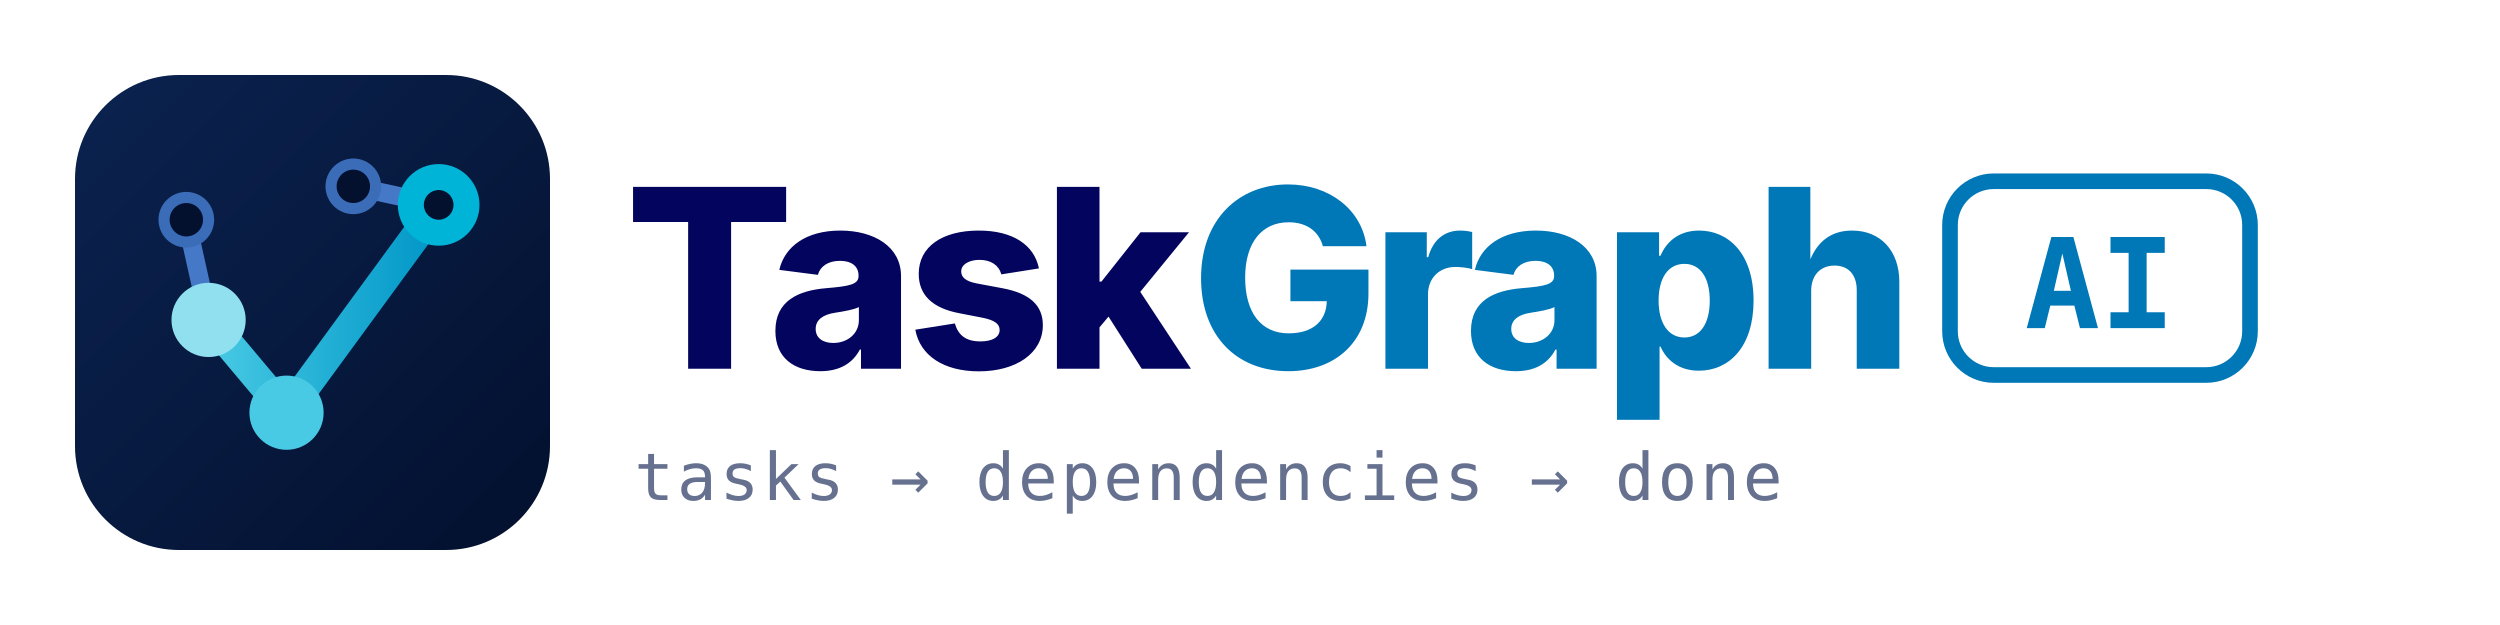
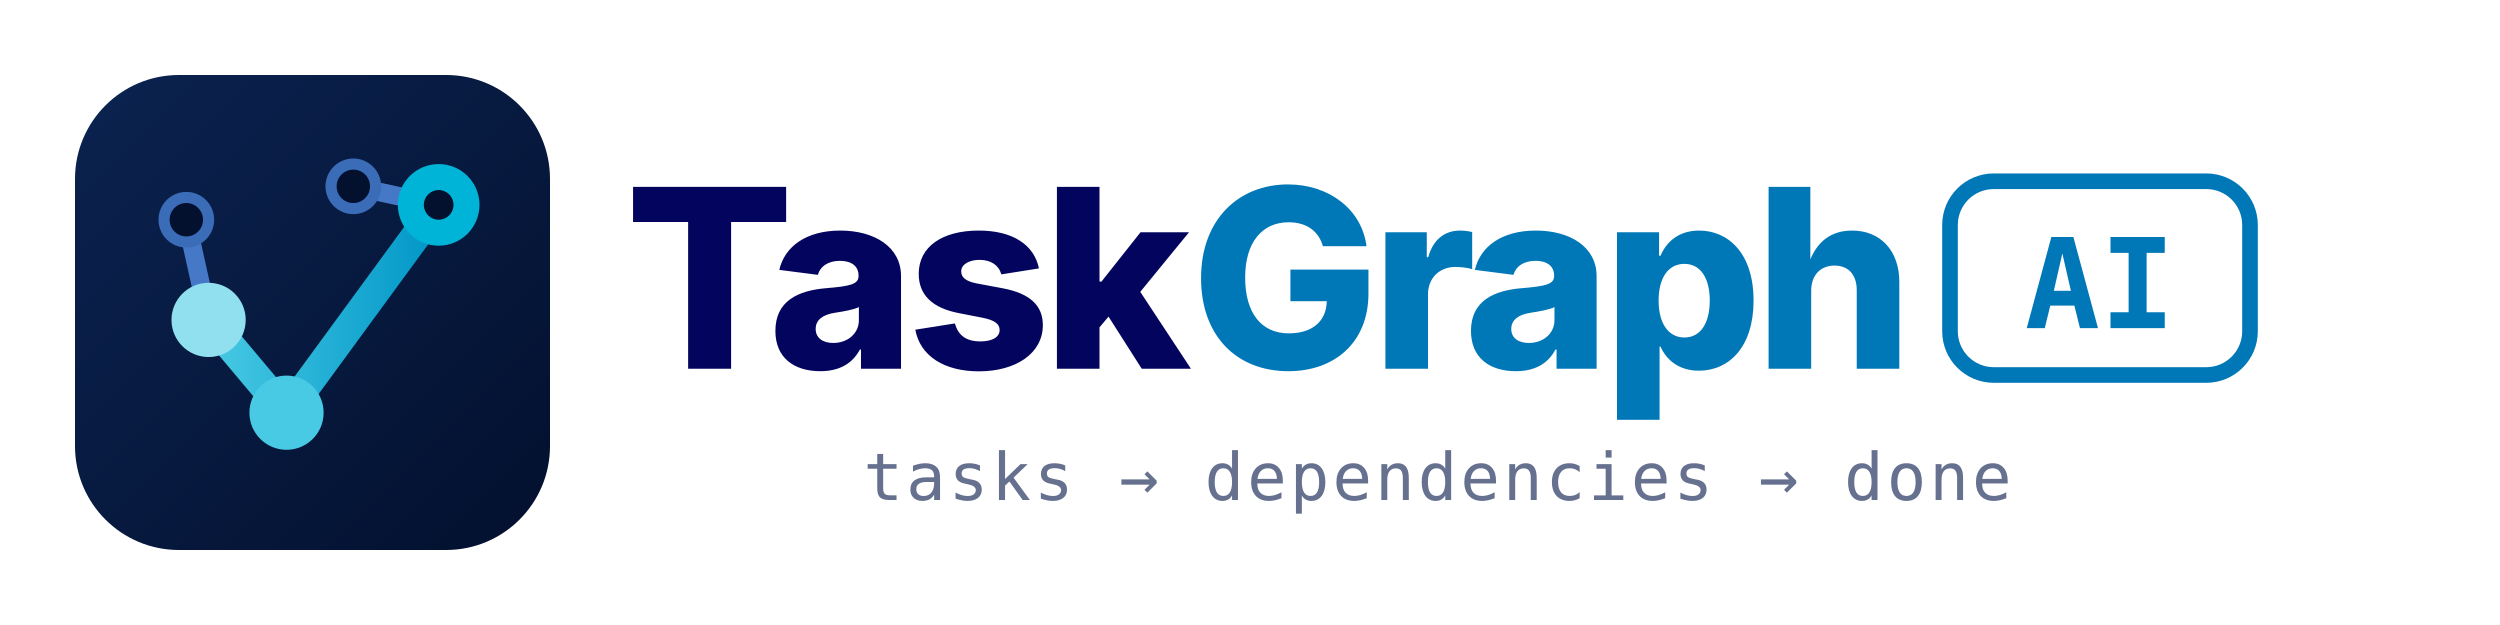
<svg xmlns="http://www.w3.org/2000/svg" viewBox="0 0 800 200" width="800" height="200">
  <defs>
    <linearGradient id="bgA" x1="0" y1="0" x2="1" y2="1">
      <stop offset="0" stop-color="#0B2350" />
      <stop offset="1" stop-color="#03102E" />
    </linearGradient>
    <linearGradient id="edA" x1="0" y1="0" x2="1" y2="0">
      <stop offset="0" stop-color="#48CAE4" />
      <stop offset="1" stop-color="#0096C7" />
    </linearGradient>
  </defs>
  <g transform="translate(24 24) scale(0.59375)">
    <rect width="256" height="256" rx="56" fill="url(#bgA)" />
    <path d="M60 78 L72 132" stroke="#4678C8" stroke-width="10" stroke-linecap="round" />
    <path d="M196 70 L150 60" stroke="#4678C8" stroke-width="10" stroke-linecap="round" />
    <path d="M72 132 L114 182 L196 70" fill="none" stroke="url(#edA)" stroke-width="16" stroke-linecap="round" stroke-linejoin="round" />
    <circle cx="60" cy="78" r="12" fill="#03102E" stroke="#3A6CB8" stroke-width="6" />
    <circle cx="150" cy="60" r="12" fill="#03102E" stroke="#3A6CB8" stroke-width="6" />
    <circle cx="72" cy="132" r="20" fill="#90E0EF" />
    <circle cx="114" cy="182" r="20" fill="#48CAE4" />
    <circle cx="196" cy="70" r="22" fill="#00B4D8" />
    <circle cx="196" cy="70" r="8" fill="#03102E" />
  </g>
  <text x="200" y="118" font-family="Inter, 'SF Pro Display', -apple-system, 'Segoe UI', Helvetica, Arial, sans-serif" font-size="80" font-weight="800" letter-spacing="-2.5" fill="#03045E">Task<tspan fill="#0077B6">Graph</tspan>
  </text>
  <rect x="624" y="58" width="96" height="62" rx="14" fill="none" stroke="#0077B6" stroke-width="5" />
  <text x="672" y="105" text-anchor="middle" font-family="'JetBrains Mono', 'SF Mono', Menlo, Consolas, monospace" font-size="40" font-weight="700" fill="#0077B6">AI</text>
-   <text x="203" y="160" font-family="'JetBrains Mono', 'SF Mono', Menlo, Consolas, monospace" font-size="21" letter-spacing="1" fill="#66708F">tasks → dependencies → done</text>
+   <text x="460" y="160" text-anchor="middle" font-family="'JetBrains Mono', 'SF Mono', Menlo, Consolas, monospace" font-size="21" letter-spacing="1" fill="#66708F">tasks → dependencies → done</text>
</svg>
